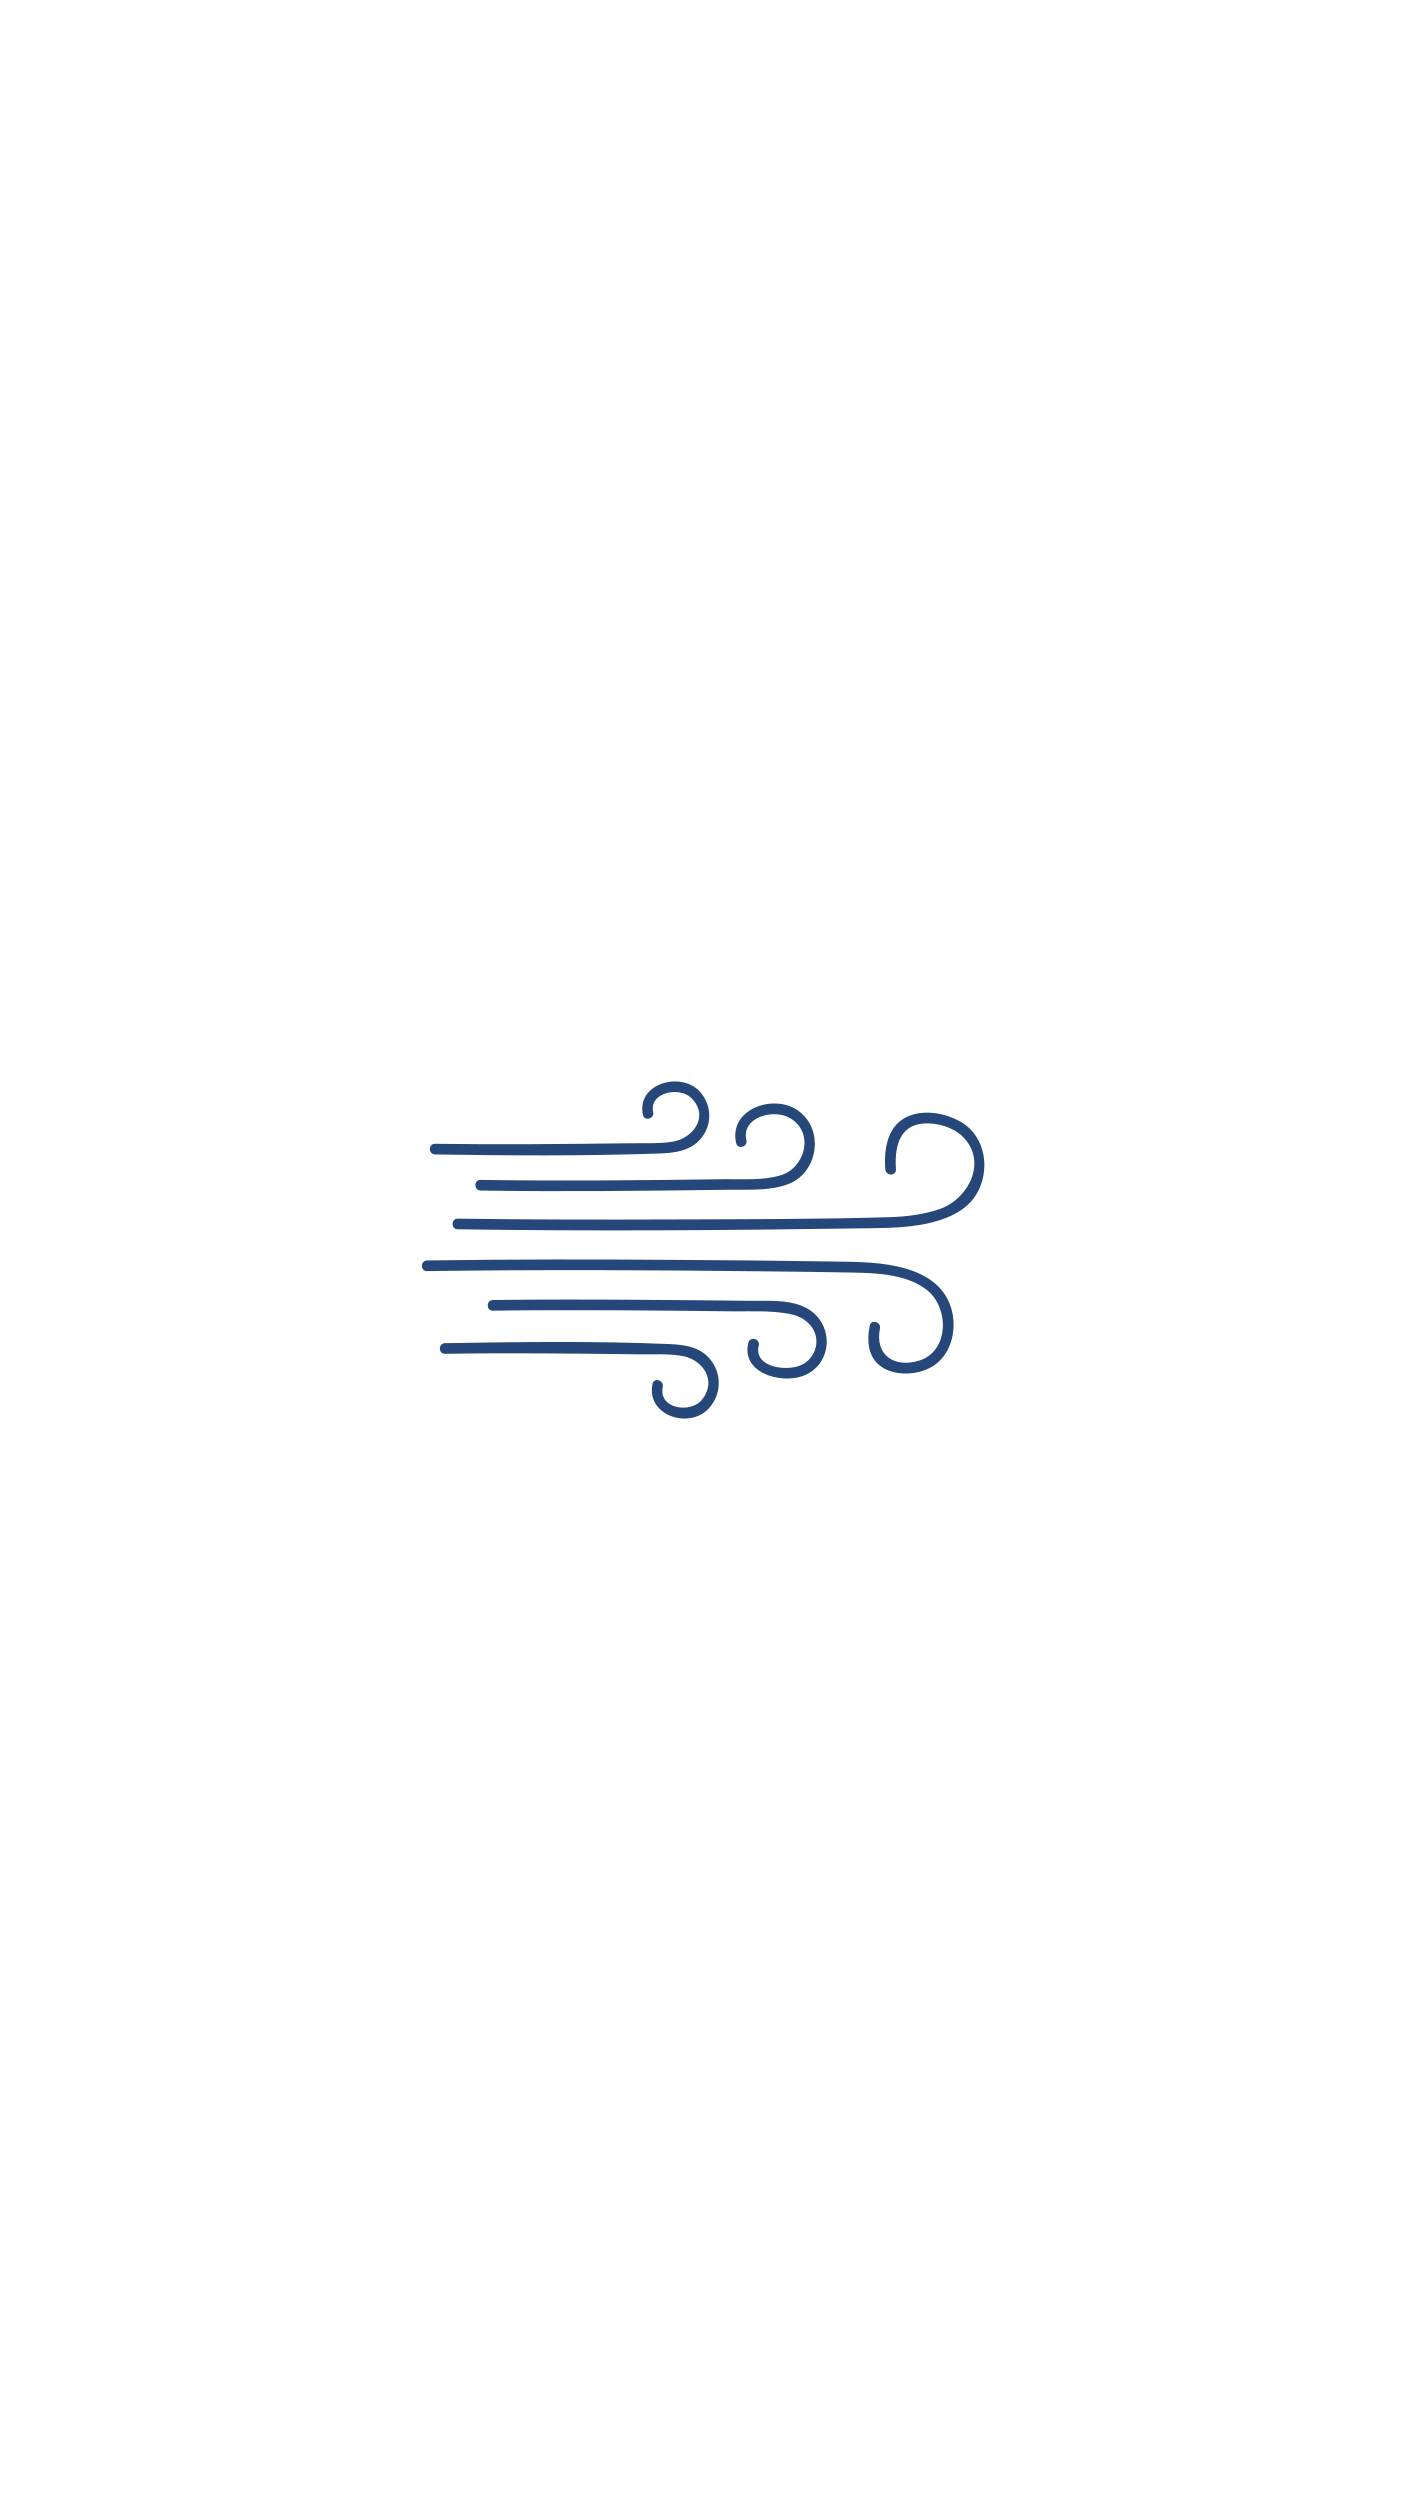
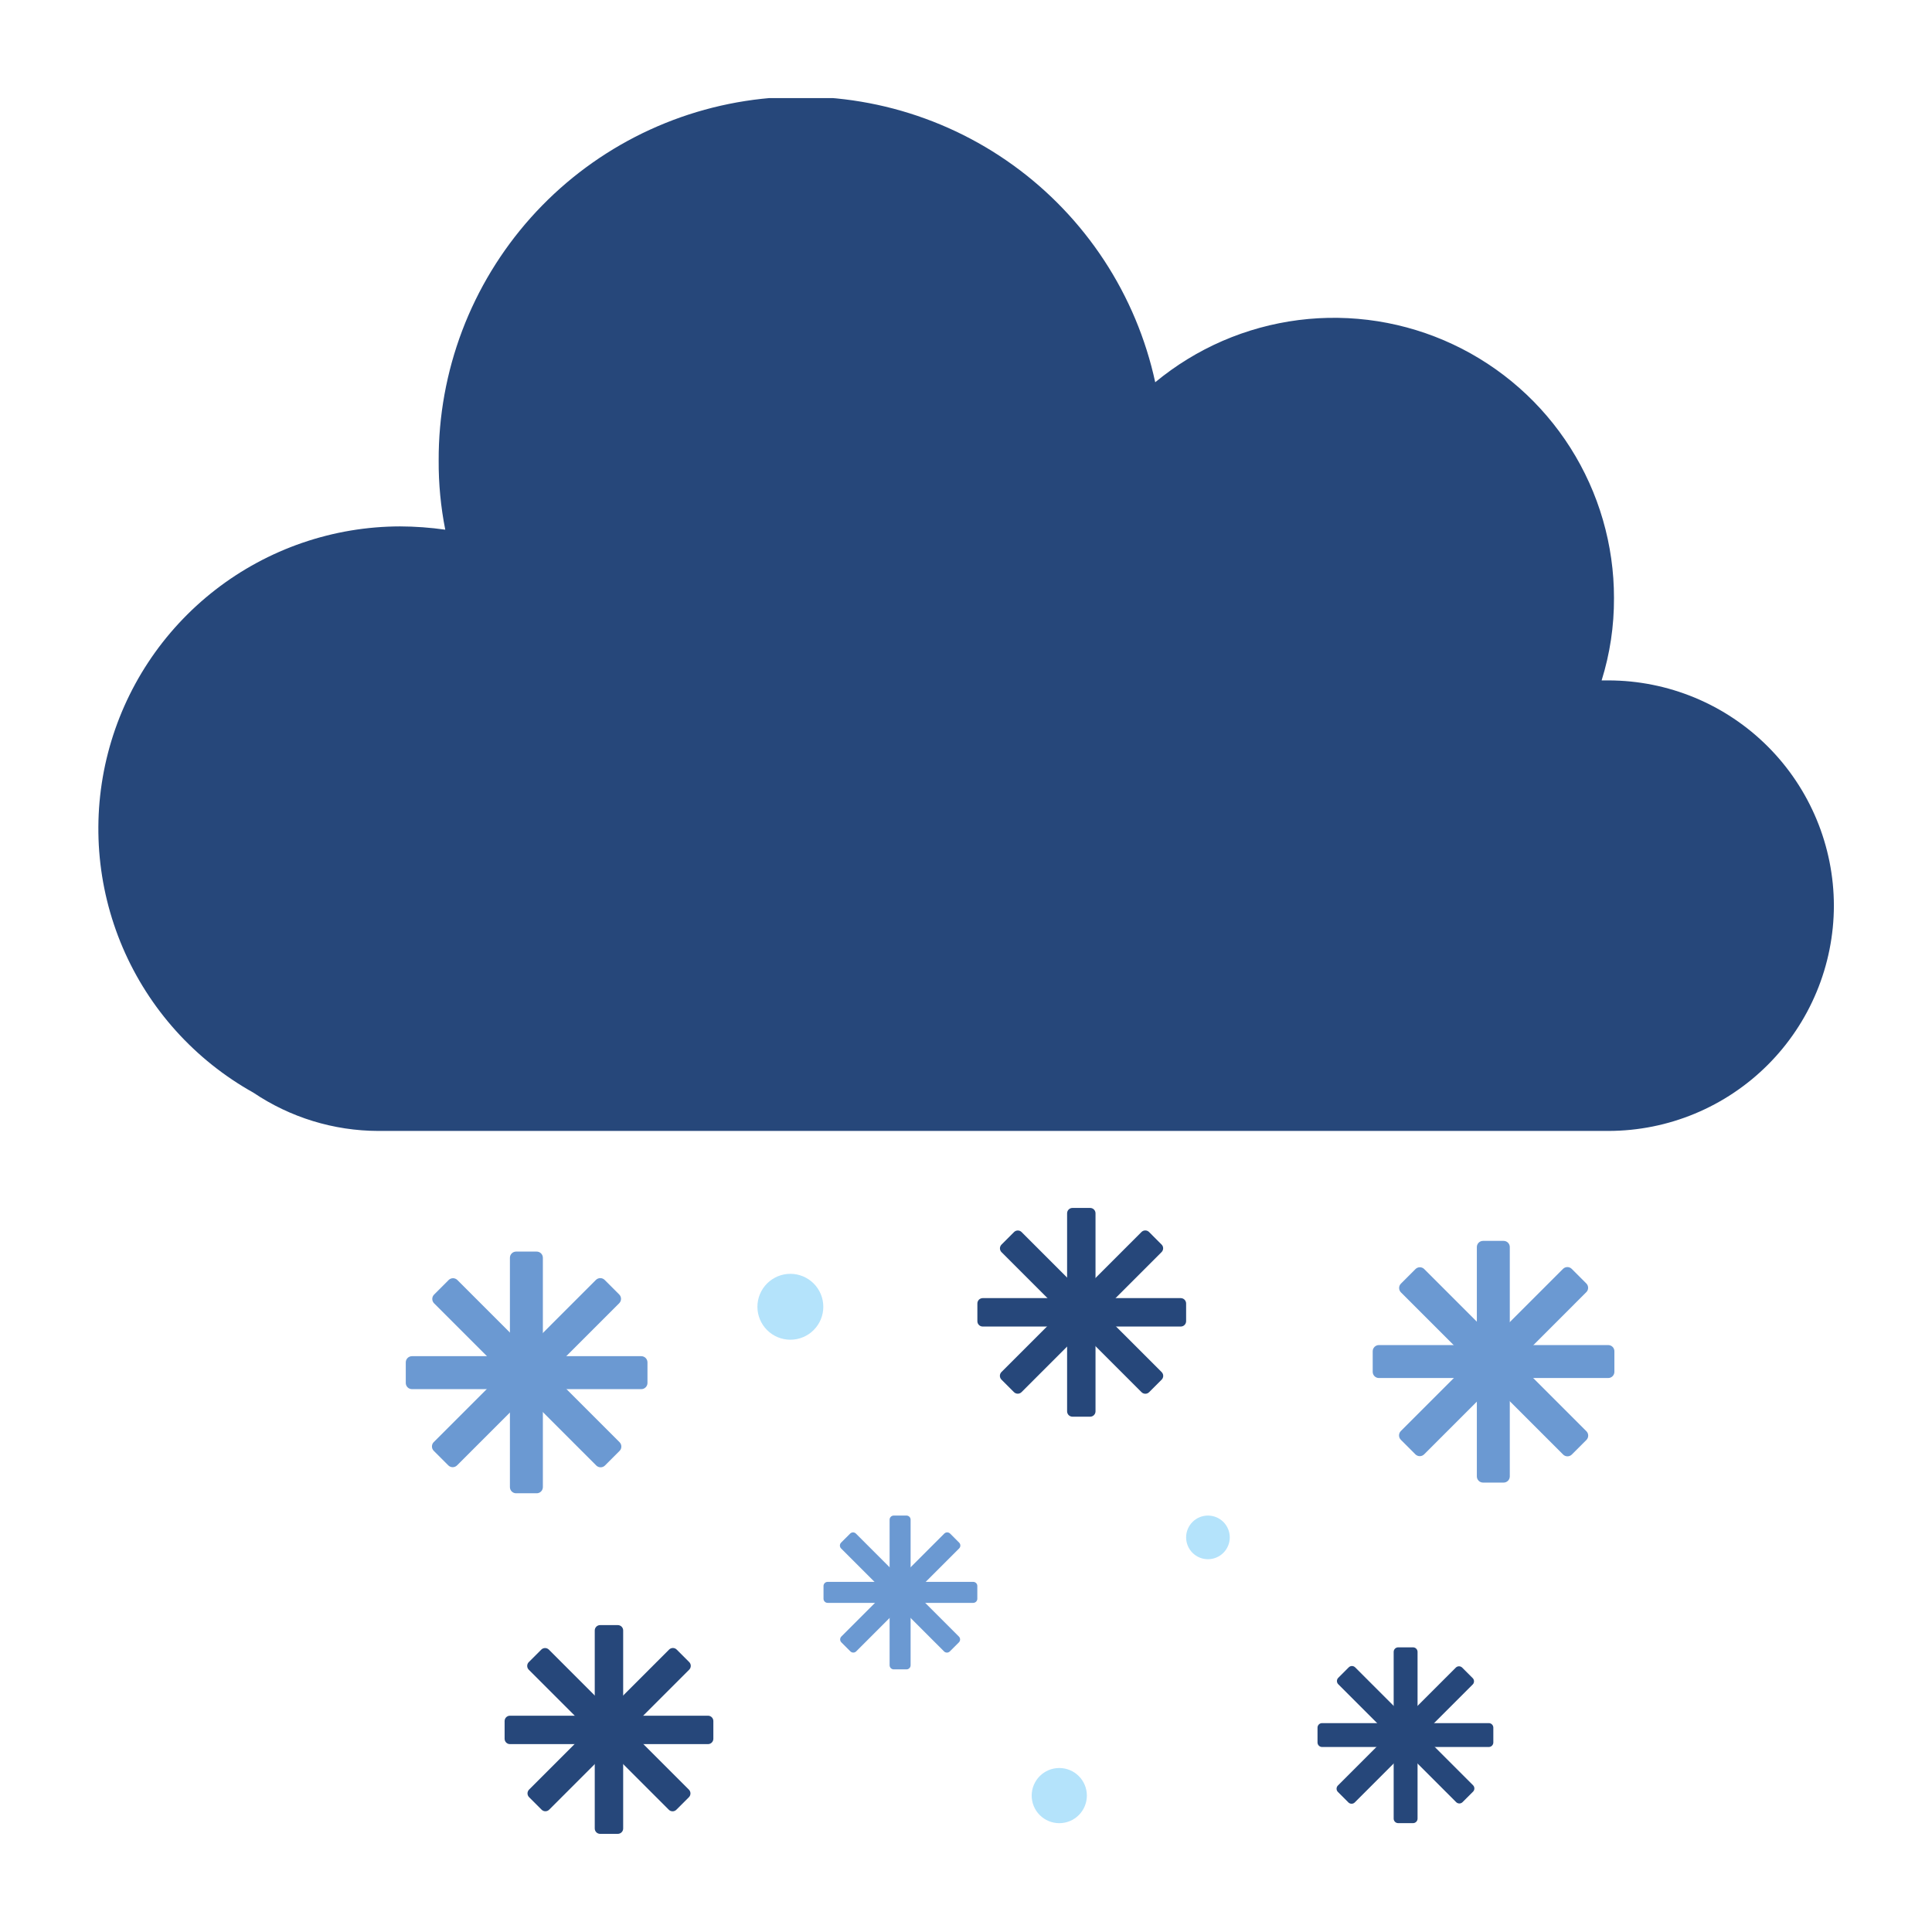
- <svg xmlns="http://www.w3.org/2000/svg" width="1080" zoomAndPan="magnify" viewBox="0 0 810 1440" height="1920" preserveAspectRatio="xMidYMid meet" version="1.0">
+ <svg xmlns="http://www.w3.org/2000/svg" width="1024" zoomAndPan="magnify" viewBox="0 0 768 768" height="1024" preserveAspectRatio="xMidYMid meet" version="1.0">
  <defs>
-     <clipPath id="0181de8028">
-       <path d="M 253 772 L 414 772 L 414 817.125 L 253 817.125 Z M 253 772 " clip-rule="nonzero" />
-     </clipPath>
-     <clipPath id="d622dd89c8">
-       <path d="M 247 622.875 L 409 622.875 L 409 666 L 247 666 Z M 247 622.875 " clip-rule="nonzero" />
+     <clipPath id="1ce2f25ccf">
+       <path d="M 39 39 L 729 39 L 729 450 L 39 450 Z M 39 39 " clip-rule="nonzero" />
    </clipPath>
  </defs>
-   <path fill="#26477a" d="M 263.633 708.074 C 341.027 709.223 418.422 708.688 495.742 707.535 C 510.547 707.305 525.504 707.535 539.922 703.242 C 554.344 698.945 564.086 691.043 566.539 676.469 C 568.535 664.578 563.855 652 553.117 646.016 C 544.832 641.336 533.48 639.188 524.352 642.488 C 511.312 647.168 509.012 661.281 509.934 673.555 C 510.16 677.465 516.297 677.543 516.066 673.555 C 515.223 661.664 517.527 648.395 531.641 647.168 C 539.309 646.477 548.668 649.086 554.344 654.531 C 568.996 668.723 558.102 690.277 541.688 696.262 C 532.328 699.559 522.281 700.785 512.387 701.094 C 471.195 702.32 429.852 702.242 388.508 702.398 C 347.164 702.551 305.285 702.551 263.633 701.938 C 259.723 701.938 259.723 708.074 263.633 708.074 Z M 263.633 708.074 " fill-opacity="1" fill-rule="nonzero" />
-   <path fill="#26477a" d="M 245.992 732.16 C 311.266 731.238 376.621 731.547 441.973 732.312 C 458.488 732.469 474.953 732.695 491.371 733.004 C 505.484 733.234 522.664 734.078 534.016 743.129 C 546.902 753.484 546.75 778.57 529.184 783.785 C 515.07 788.004 503.797 780.562 506.863 765.223 C 507.629 761.387 501.723 759.699 500.957 763.609 C 498.965 773.66 500.266 784.094 510.469 788.848 C 518.215 792.453 528.879 791.688 536.242 787.543 C 547.441 781.406 551.199 767.062 548.359 755.25 C 545.141 741.902 534.785 734.613 522.203 730.855 C 508.473 726.789 494.359 726.867 480.246 726.637 C 450.641 726.176 421.109 725.871 391.5 725.715 C 343.023 725.332 294.469 725.332 245.992 726.023 C 242.004 726.102 242.004 732.238 245.992 732.16 Z M 245.992 732.16 " fill-opacity="1" fill-rule="nonzero" />
-   <path fill="#26477a" d="M 283.883 754.941 C 329.984 754.328 376.16 754.789 422.258 755.328 C 432.152 755.402 442.508 754.867 452.25 756.398 C 458.004 757.242 462.684 758.703 466.594 763.152 C 472.652 769.977 471.043 780.562 462.91 785.551 C 454.781 790.535 433.688 788.082 437.062 774.965 C 437.984 771.129 432.078 769.516 431.078 773.352 C 426.707 790.461 448.953 797.055 461.84 792.762 C 479.402 786.855 481.016 763.535 465.672 754.098 C 455.855 748.117 442.434 749.418 431.309 749.266 C 411.75 749.035 392.191 748.805 372.629 748.73 C 343.023 748.5 313.492 748.422 283.883 748.805 C 279.973 748.883 279.973 755.02 283.883 754.941 Z M 283.883 754.941 " fill-opacity="1" fill-rule="nonzero" />
-   <g clip-path="url(#0181de8028)">
-     <path fill="#26477a" d="M 256.348 779.797 C 293.703 779.184 331.059 779.645 368.41 780.102 C 376.391 780.18 385.059 779.645 392.957 781.023 C 404.691 783.094 413.207 795.062 404.387 806.184 C 397.941 814.316 379.074 811.633 381.758 798.82 C 382.527 794.91 376.621 793.297 375.852 797.133 C 371.941 815.773 398.25 823.906 409.066 810.328 C 409.82 809.418 410.492 808.453 411.086 807.434 C 411.68 806.414 412.184 805.352 412.602 804.25 C 413.02 803.145 413.348 802.016 413.578 800.859 C 413.809 799.703 413.941 798.535 413.98 797.355 C 414.02 796.176 413.961 795 413.805 793.832 C 413.648 792.66 413.395 791.512 413.051 790.383 C 412.703 789.258 412.266 788.164 411.738 787.109 C 411.211 786.051 410.602 785.047 409.91 784.094 C 404.234 776.039 395.027 774.582 385.746 774.195 C 342.715 772.355 299.301 772.969 256.348 773.66 C 252.359 773.738 252.359 779.875 256.348 779.797 Z M 256.348 779.797 " fill-opacity="1" fill-rule="nonzero" />
+   <path fill="#6b99d2" d="M 205.156 497.527 L 213.34 497.527 C 213.668 497.527 213.98 497.59 214.281 497.715 C 214.582 497.84 214.848 498.016 215.078 498.246 C 215.309 498.477 215.484 498.742 215.609 499.043 C 215.734 499.344 215.797 499.656 215.797 499.98 L 215.797 591.148 C 215.797 591.473 215.734 591.785 215.609 592.086 C 215.484 592.387 215.309 592.652 215.078 592.883 C 214.848 593.113 214.582 593.293 214.281 593.414 C 213.98 593.539 213.668 593.602 213.34 593.602 L 205.156 593.602 C 204.832 593.602 204.52 593.539 204.219 593.414 C 203.918 593.293 203.652 593.113 203.422 592.883 C 203.191 592.652 203.012 592.387 202.887 592.086 C 202.762 591.785 202.699 591.473 202.699 591.148 L 202.699 499.98 C 202.699 499.656 202.762 499.344 202.887 499.043 C 203.012 498.742 203.191 498.477 203.422 498.246 C 203.652 498.016 203.918 497.84 204.219 497.715 C 204.52 497.59 204.832 497.527 205.156 497.527 Z M 205.156 497.527 " fill-opacity="1" fill-rule="nonzero" />
+   <path fill="#6b99d2" d="M 257.379 541.562 L 257.379 549.746 C 257.379 550.074 257.316 550.387 257.191 550.688 C 257.066 550.988 256.887 551.254 256.656 551.484 C 256.43 551.715 256.164 551.891 255.863 552.016 C 255.562 552.141 255.246 552.203 254.922 552.203 L 163.758 552.203 C 163.43 552.203 163.117 552.141 162.816 552.016 C 162.516 551.891 162.25 551.715 162.02 551.484 C 161.789 551.254 161.613 550.988 161.488 550.688 C 161.363 550.387 161.301 550.074 161.301 549.746 L 161.301 541.562 C 161.301 541.238 161.363 540.922 161.488 540.621 C 161.613 540.32 161.789 540.055 162.02 539.824 C 162.25 539.594 162.516 539.418 162.816 539.293 C 163.117 539.168 163.43 539.105 163.758 539.105 L 254.922 539.105 C 255.246 539.105 255.562 539.168 255.863 539.293 C 256.164 539.418 256.43 539.594 256.656 539.824 C 256.887 540.055 257.066 540.32 257.191 540.621 C 257.316 540.922 257.379 541.238 257.379 541.562 Z M 257.379 541.562 " fill-opacity="1" fill-rule="nonzero" />
+   <path fill="#6b99d2" d="M 240.359 508.789 L 246.148 514.578 C 246.379 514.809 246.555 515.07 246.68 515.371 C 246.805 515.672 246.867 515.988 246.867 516.312 C 246.867 516.637 246.805 516.953 246.68 517.254 C 246.555 517.555 246.379 517.82 246.148 518.051 L 181.684 582.512 C 181.453 582.742 181.188 582.922 180.887 583.043 C 180.586 583.168 180.273 583.23 179.949 583.23 C 179.625 583.23 179.309 583.168 179.008 583.043 C 178.707 582.922 178.441 582.742 178.211 582.512 L 172.426 576.727 C 172.195 576.496 172.016 576.23 171.891 575.93 C 171.77 575.629 171.707 575.312 171.707 574.988 C 171.707 574.664 171.77 574.348 171.891 574.047 C 172.016 573.746 172.195 573.48 172.426 573.254 L 236.887 508.789 C 237.117 508.559 237.383 508.383 237.684 508.258 C 237.984 508.133 238.301 508.07 238.625 508.07 C 238.949 508.07 239.262 508.133 239.562 508.258 C 239.863 508.383 240.129 508.559 240.359 508.789 Z M 240.359 508.789 " fill-opacity="1" fill-rule="nonzero" />
+   <path fill="#6b99d2" d="M 246.277 576.766 L 240.492 582.555 C 240.262 582.785 239.996 582.961 239.695 583.086 C 239.395 583.211 239.082 583.273 238.754 583.273 C 238.43 583.273 238.117 583.211 237.816 583.086 C 237.516 582.961 237.25 582.785 237.02 582.555 L 172.555 518.09 C 172.324 517.859 172.148 517.594 172.023 517.293 C 171.898 516.992 171.836 516.68 171.836 516.355 C 171.836 516.027 171.898 515.715 172.023 515.414 C 172.148 515.113 172.324 514.848 172.555 514.617 L 178.344 508.828 C 178.574 508.598 178.84 508.422 179.141 508.297 C 179.441 508.172 179.754 508.109 180.078 508.109 C 180.406 508.109 180.719 508.172 181.02 508.297 C 181.32 508.422 181.586 508.598 181.816 508.828 L 246.277 573.293 C 246.508 573.523 246.688 573.789 246.812 574.09 C 246.938 574.391 246.996 574.703 246.996 575.031 C 246.996 575.355 246.938 575.668 246.812 575.969 C 246.688 576.27 246.508 576.535 246.277 576.766 Z M 246.277 576.766 " fill-opacity="1" fill-rule="nonzero" />
+   <path fill="#6b99d2" d="M 589.527 493.27 L 597.711 493.27 C 598.039 493.27 598.352 493.332 598.652 493.457 C 598.953 493.582 599.219 493.758 599.449 493.988 C 599.68 494.219 599.855 494.484 599.98 494.785 C 600.105 495.086 600.168 495.398 600.168 495.727 L 600.168 586.891 C 600.168 587.215 600.105 587.531 599.98 587.832 C 599.855 588.133 599.68 588.398 599.449 588.629 C 599.219 588.859 598.953 589.035 598.652 589.16 C 598.352 589.285 598.039 589.348 597.711 589.348 L 589.527 589.348 C 589.199 589.348 588.887 589.285 588.586 589.16 C 588.285 589.035 588.02 588.859 587.789 588.629 C 587.559 588.398 587.383 588.133 587.258 587.832 C 587.133 587.531 587.07 587.215 587.07 586.891 L 587.07 495.727 C 587.07 495.398 587.133 495.086 587.258 494.785 C 587.383 494.484 587.559 494.219 587.789 493.988 C 588.02 493.758 588.285 493.582 588.586 493.457 C 588.887 493.332 589.199 493.27 589.527 493.27 Z M 589.527 493.27 " fill-opacity="1" fill-rule="nonzero" />
+   <path fill="#6b99d2" d="M 641.746 537.141 L 641.746 545.328 C 641.746 545.652 641.684 545.965 641.559 546.266 C 641.438 546.566 641.258 546.832 641.027 547.062 C 640.797 547.293 640.531 547.473 640.23 547.598 C 639.93 547.719 639.617 547.781 639.293 547.781 L 548.125 547.781 C 547.801 547.781 547.488 547.719 547.188 547.598 C 546.887 547.473 546.621 547.293 546.391 547.062 C 546.16 546.832 545.984 546.566 545.859 546.266 C 545.734 545.965 545.672 545.652 545.672 545.328 L 545.672 537.141 C 545.672 536.816 545.734 536.504 545.859 536.203 C 545.984 535.902 546.16 535.637 546.391 535.406 C 546.621 535.176 546.887 535 547.188 534.875 C 547.488 534.75 547.801 534.688 548.125 534.688 L 639.293 534.688 C 639.617 534.688 639.93 534.75 640.23 534.875 C 640.531 535 640.797 535.176 641.027 535.406 C 641.258 535.637 641.438 535.902 641.559 536.203 C 641.684 536.504 641.746 536.816 641.746 537.141 Z M 641.746 537.141 " fill-opacity="1" fill-rule="nonzero" />
+   <path fill="#6b99d2" d="M 624.793 504.402 L 630.578 510.188 C 630.809 510.418 630.988 510.684 631.113 510.984 C 631.238 511.285 631.301 511.598 631.301 511.926 C 631.301 512.25 631.238 512.562 631.113 512.863 C 630.988 513.164 630.809 513.43 630.578 513.66 L 566.117 578.125 C 565.887 578.355 565.621 578.531 565.32 578.656 C 565.02 578.781 564.707 578.844 564.379 578.844 C 564.055 578.844 563.742 578.781 563.441 578.656 C 563.141 578.531 562.875 578.355 562.645 578.125 L 556.855 572.336 C 556.625 572.105 556.449 571.84 556.324 571.539 C 556.199 571.238 556.137 570.926 556.137 570.602 C 556.137 570.273 556.199 569.961 556.324 569.66 C 556.449 569.359 556.625 569.094 556.855 568.863 L 621.32 504.402 C 621.551 504.172 621.816 503.992 622.117 503.867 C 622.418 503.742 622.73 503.684 623.055 503.68 C 623.383 503.684 623.695 503.742 623.996 503.867 C 624.297 503.992 624.562 504.172 624.793 504.402 Z M 624.793 504.402 " fill-opacity="1" fill-rule="nonzero" />
+   <path fill="#6b99d2" d="M 630.617 572.41 L 624.828 578.195 C 624.598 578.426 624.332 578.605 624.031 578.727 C 623.73 578.852 623.418 578.914 623.094 578.914 C 622.766 578.914 622.453 578.852 622.152 578.727 C 621.852 578.605 621.586 578.426 621.355 578.195 L 556.891 513.734 C 556.66 513.504 556.484 513.238 556.359 512.938 C 556.234 512.637 556.172 512.32 556.172 511.996 C 556.172 511.672 556.234 511.359 556.359 511.059 C 556.484 510.758 556.66 510.492 556.891 510.262 L 562.68 504.473 C 562.91 504.242 563.176 504.066 563.477 503.941 C 563.777 503.816 564.09 503.754 564.418 503.754 C 564.742 503.754 565.055 503.816 565.355 503.941 C 565.656 504.066 565.922 504.242 566.152 504.473 L 630.617 568.938 C 630.848 569.168 631.023 569.434 631.148 569.734 C 631.273 570.035 631.336 570.348 631.336 570.672 C 631.336 570.996 631.273 571.312 631.148 571.613 C 631.023 571.914 630.848 572.18 630.617 572.41 Z M 630.617 572.41 " fill-opacity="1" fill-rule="nonzero" />
+   <path fill="#26477a" d="M 426.316 480.176 L 433.355 480.176 C 433.637 480.176 433.91 480.227 434.172 480.336 C 434.43 480.445 434.66 480.598 434.859 480.797 C 435.059 480.996 435.215 481.227 435.32 481.488 C 435.43 481.75 435.484 482.02 435.484 482.301 L 435.484 561.027 C 435.484 561.309 435.43 561.578 435.32 561.84 C 435.215 562.102 435.059 562.332 434.859 562.531 C 434.66 562.73 434.43 562.883 434.172 562.992 C 433.91 563.102 433.637 563.156 433.355 563.156 L 426.316 563.156 C 426.035 563.156 425.762 563.102 425.504 562.992 C 425.242 562.883 425.012 562.73 424.812 562.531 C 424.613 562.332 424.457 562.102 424.352 561.84 C 424.242 561.578 424.188 561.309 424.188 561.027 L 424.188 482.301 C 424.188 482.02 424.242 481.75 424.352 481.488 C 424.457 481.227 424.613 480.996 424.812 480.797 C 425.012 480.598 425.242 480.445 425.504 480.336 C 425.762 480.227 426.035 480.176 426.316 480.176 Z M 426.316 480.176 " fill-opacity="1" fill-rule="nonzero" />
+   <path fill="#26477a" d="M 471.5 518.152 L 471.5 525.191 C 471.5 525.473 471.445 525.746 471.336 526.008 C 471.227 526.266 471.074 526.496 470.875 526.695 C 470.676 526.898 470.445 527.051 470.184 527.16 C 469.926 527.266 469.652 527.32 469.371 527.32 L 390.645 527.32 C 390.363 527.32 390.094 527.266 389.832 527.16 C 389.57 527.051 389.34 526.898 389.141 526.695 C 388.941 526.496 388.789 526.266 388.68 526.008 C 388.574 525.746 388.52 525.473 388.52 525.191 L 388.52 518.152 C 388.52 517.871 388.574 517.598 388.68 517.34 C 388.789 517.078 388.941 516.848 389.141 516.648 C 389.34 516.449 389.57 516.293 389.832 516.188 C 390.094 516.078 390.363 516.023 390.645 516.023 L 469.371 516.023 C 469.652 516.023 469.926 516.078 470.184 516.188 C 470.445 516.293 470.676 516.449 470.875 516.648 C 471.074 516.848 471.227 517.078 471.336 517.34 C 471.445 517.598 471.5 517.871 471.5 518.152 Z M 471.5 518.152 " fill-opacity="1" fill-rule="nonzero" />
+   <path fill="#26477a" d="M 456.766 489.738 L 461.742 494.719 C 461.945 494.918 462.098 495.148 462.207 495.406 C 462.312 495.668 462.367 495.941 462.367 496.223 C 462.367 496.504 462.312 496.777 462.207 497.035 C 462.098 497.297 461.945 497.527 461.742 497.727 L 406.078 553.395 C 405.879 553.594 405.648 553.746 405.387 553.855 C 405.125 553.961 404.855 554.016 404.574 554.016 C 404.289 554.016 404.02 553.961 403.758 553.855 C 403.496 553.746 403.27 553.594 403.066 553.395 L 398.09 548.414 C 397.891 548.215 397.738 547.984 397.629 547.727 C 397.523 547.465 397.469 547.191 397.469 546.91 C 397.469 546.629 397.523 546.355 397.629 546.098 C 397.738 545.836 397.891 545.605 398.09 545.406 L 453.758 489.738 C 453.957 489.539 454.188 489.387 454.449 489.277 C 454.707 489.172 454.98 489.117 455.262 489.117 C 455.543 489.117 455.816 489.172 456.074 489.277 C 456.336 489.387 456.566 489.539 456.766 489.738 Z M 456.766 489.738 " fill-opacity="1" fill-rule="nonzero" />
+   <path fill="#26477a" d="M 461.77 548.441 L 456.793 553.418 C 456.594 553.617 456.363 553.77 456.102 553.879 C 455.84 553.988 455.57 554.039 455.289 554.039 C 455.004 554.039 454.734 553.988 454.473 553.879 C 454.211 553.77 453.98 553.617 453.781 553.418 L 398.117 497.75 C 397.918 497.551 397.762 497.32 397.656 497.062 C 397.547 496.801 397.492 496.527 397.492 496.246 C 397.492 495.965 397.547 495.691 397.656 495.434 C 397.762 495.172 397.918 494.941 398.117 494.742 L 403.094 489.766 C 403.293 489.562 403.523 489.41 403.785 489.301 C 404.043 489.195 404.316 489.141 404.598 489.141 C 404.879 489.141 405.152 489.195 405.414 489.301 C 405.672 489.41 405.902 489.562 406.102 489.766 L 461.77 545.43 C 461.969 545.629 462.121 545.859 462.23 546.121 C 462.34 546.383 462.395 546.652 462.395 546.934 C 462.395 547.219 462.34 547.488 462.23 547.75 C 462.121 548.012 461.969 548.238 461.77 548.441 Z M 461.77 548.441 " fill-opacity="1" fill-rule="nonzero" />
+   <path fill="#26477a" d="M 238.551 646.004 L 245.59 646.004 C 245.871 646.004 246.145 646.059 246.406 646.164 C 246.664 646.273 246.895 646.426 247.094 646.625 C 247.297 646.828 247.449 647.055 247.559 647.316 C 247.664 647.578 247.719 647.848 247.719 648.133 L 247.719 726.855 C 247.719 727.137 247.664 727.41 247.559 727.668 C 247.449 727.93 247.297 728.16 247.094 728.359 C 246.895 728.559 246.664 728.715 246.406 728.82 C 246.145 728.93 245.871 728.984 245.59 728.984 L 238.551 728.984 C 238.27 728.984 237.996 728.93 237.738 728.82 C 237.477 728.715 237.246 728.559 237.047 728.359 C 236.848 728.16 236.695 727.93 236.586 727.668 C 236.477 727.41 236.422 727.137 236.422 726.855 L 236.422 648.133 C 236.422 647.848 236.477 647.578 236.586 647.316 C 236.695 647.055 236.848 646.828 237.047 646.625 C 237.246 646.426 237.477 646.273 237.738 646.164 C 237.996 646.059 238.27 646.004 238.551 646.004 Z M 238.551 646.004 " fill-opacity="1" fill-rule="nonzero" />
+   <path fill="#26477a" d="M 283.57 684.145 L 283.57 691.184 C 283.57 691.469 283.516 691.738 283.406 692 C 283.301 692.262 283.145 692.488 282.945 692.691 C 282.746 692.891 282.516 693.043 282.254 693.152 C 281.996 693.258 281.723 693.312 281.441 693.312 L 202.719 693.312 C 202.434 693.312 202.164 693.258 201.902 693.152 C 201.641 693.043 201.414 692.891 201.211 692.691 C 201.012 692.488 200.859 692.262 200.75 692 C 200.645 691.738 200.59 691.469 200.59 691.184 L 200.59 684.145 C 200.59 683.863 200.645 683.594 200.75 683.332 C 200.859 683.07 201.012 682.84 201.211 682.641 C 201.414 682.441 201.641 682.289 201.902 682.18 C 202.164 682.07 202.434 682.02 202.719 682.02 L 281.441 682.02 C 281.723 682.02 281.996 682.07 282.254 682.18 C 282.516 682.289 282.746 682.441 282.945 682.641 C 283.145 682.84 283.301 683.07 283.406 683.332 C 283.516 683.594 283.57 683.863 283.57 684.145 Z M 283.57 684.145 " fill-opacity="1" fill-rule="nonzero" />
+   <path fill="#26477a" d="M 268.992 655.727 L 273.969 660.703 C 274.168 660.902 274.324 661.133 274.43 661.395 C 274.539 661.656 274.594 661.926 274.594 662.207 C 274.594 662.492 274.539 662.762 274.43 663.023 C 274.324 663.285 274.168 663.516 273.969 663.715 L 218.305 719.379 C 218.105 719.578 217.875 719.734 217.613 719.84 C 217.352 719.949 217.082 720.004 216.797 720.004 C 216.516 720.004 216.246 719.949 215.984 719.84 C 215.723 719.734 215.492 719.578 215.293 719.379 L 210.316 714.402 C 210.117 714.203 209.965 713.973 209.855 713.711 C 209.746 713.449 209.691 713.18 209.691 712.898 C 209.691 712.613 209.746 712.344 209.855 712.082 C 209.965 711.82 210.117 711.594 210.316 711.391 L 265.98 655.727 C 266.184 655.527 266.414 655.371 266.672 655.266 C 266.934 655.156 267.203 655.102 267.488 655.102 C 267.77 655.102 268.039 655.156 268.301 655.266 C 268.562 655.371 268.793 655.527 268.992 655.727 Z M 268.992 655.727 " fill-opacity="1" fill-rule="nonzero" />
+   <path fill="#26477a" d="M 273.848 714.422 L 268.867 719.398 C 268.668 719.598 268.438 719.754 268.18 719.863 C 267.918 719.969 267.648 720.023 267.363 720.023 C 267.082 720.023 266.812 719.969 266.551 719.863 C 266.289 719.754 266.059 719.602 265.859 719.398 L 210.191 663.734 C 209.992 663.535 209.84 663.305 209.73 663.043 C 209.625 662.781 209.57 662.512 209.57 662.23 C 209.57 661.945 209.625 661.676 209.73 661.414 C 209.84 661.152 209.992 660.926 210.191 660.723 L 215.172 655.746 C 215.371 655.547 215.602 655.395 215.859 655.285 C 216.121 655.176 216.395 655.125 216.676 655.125 C 216.957 655.125 217.23 655.176 217.488 655.285 C 217.75 655.395 217.98 655.547 218.18 655.746 L 273.848 711.414 C 274.047 711.613 274.199 711.844 274.309 712.102 C 274.414 712.363 274.469 712.637 274.469 712.918 C 274.469 713.199 274.414 713.473 274.309 713.73 C 274.199 713.992 274.047 714.223 273.848 714.422 Z M 273.848 714.422 " fill-opacity="1" fill-rule="nonzero" />
+   <path fill="#26477a" d="M 555.805 654.844 L 561.699 654.844 C 561.938 654.844 562.164 654.891 562.387 654.98 C 562.605 655.07 562.801 655.203 562.973 655.371 C 563.141 655.539 563.27 655.734 563.359 655.953 C 563.453 656.176 563.5 656.406 563.5 656.645 L 563.5 722.926 C 563.5 723.164 563.453 723.395 563.359 723.617 C 563.27 723.836 563.141 724.031 562.973 724.199 C 562.801 724.367 562.605 724.5 562.387 724.59 C 562.164 724.68 561.938 724.727 561.699 724.727 L 555.805 724.727 C 555.566 724.727 555.336 724.68 555.113 724.59 C 554.895 724.5 554.699 724.367 554.531 724.199 C 554.363 724.031 554.23 723.836 554.141 723.617 C 554.051 723.395 554.004 723.164 554.004 722.926 L 554.004 656.645 C 554.004 656.406 554.051 656.176 554.141 655.953 C 554.23 655.734 554.363 655.539 554.531 655.371 C 554.699 655.203 554.895 655.07 555.113 654.98 C 555.336 654.891 555.566 654.844 555.805 654.844 Z M 555.805 654.844 " fill-opacity="1" fill-rule="nonzero" />
+   <path fill="#26477a" d="M 593.621 686.766 L 593.621 692.66 C 593.621 692.898 593.574 693.125 593.48 693.348 C 593.391 693.566 593.262 693.762 593.09 693.93 C 592.922 694.102 592.727 694.23 592.508 694.32 C 592.285 694.414 592.059 694.457 591.82 694.457 L 525.535 694.457 C 525.297 694.457 525.066 694.414 524.848 694.32 C 524.625 694.23 524.43 694.102 524.262 693.93 C 524.094 693.762 523.965 693.566 523.871 693.348 C 523.781 693.125 523.734 692.898 523.734 692.66 L 523.734 686.766 C 523.734 686.527 523.781 686.297 523.871 686.074 C 523.965 685.855 524.094 685.66 524.262 685.492 C 524.43 685.324 524.625 685.191 524.848 685.102 C 525.066 685.012 525.297 684.965 525.535 684.965 L 591.82 684.965 C 592.059 684.965 592.285 685.012 592.508 685.102 C 592.727 685.191 592.922 685.324 593.094 685.492 C 593.262 685.66 593.391 685.855 593.48 686.074 C 593.574 686.297 593.621 686.527 593.621 686.766 Z M 593.621 686.766 " fill-opacity="1" fill-rule="nonzero" />
+   <path fill="#26477a" d="M 581.25 662.906 L 585.414 667.07 C 585.586 667.242 585.715 667.434 585.805 667.656 C 585.898 667.875 585.941 668.105 585.941 668.344 C 585.941 668.582 585.898 668.812 585.805 669.035 C 585.715 669.254 585.586 669.449 585.414 669.617 L 538.547 716.488 C 538.379 716.656 538.184 716.785 537.961 716.879 C 537.742 716.969 537.512 717.016 537.273 717.016 C 537.035 717.016 536.805 716.969 536.586 716.879 C 536.363 716.785 536.168 716.656 536 716.488 L 531.832 712.32 C 531.664 712.152 531.535 711.957 531.441 711.734 C 531.352 711.516 531.305 711.285 531.305 711.047 C 531.305 710.809 531.352 710.578 531.441 710.359 C 531.535 710.137 531.664 709.941 531.832 709.773 L 578.703 662.906 C 578.871 662.734 579.066 662.605 579.285 662.516 C 579.508 662.422 579.734 662.379 579.977 662.379 C 580.215 662.379 580.445 662.422 580.664 662.516 C 580.883 662.605 581.078 662.734 581.25 662.906 Z M 581.25 662.906 " fill-opacity="1" fill-rule="nonzero" />
+   <path fill="#26477a" d="M 585.559 712.211 L 581.391 716.379 C 581.223 716.547 581.027 716.676 580.809 716.77 C 580.586 716.859 580.355 716.906 580.117 716.906 C 579.879 716.906 579.648 716.859 579.43 716.77 C 579.207 716.676 579.016 716.547 578.844 716.379 L 531.977 669.508 C 531.809 669.34 531.676 669.145 531.586 668.926 C 531.496 668.703 531.449 668.473 531.449 668.234 C 531.449 667.996 531.496 667.766 531.586 667.547 C 531.676 667.324 531.809 667.133 531.977 666.961 L 536.145 662.793 C 536.312 662.625 536.508 662.496 536.727 662.406 C 536.949 662.312 537.176 662.266 537.418 662.266 C 537.656 662.266 537.887 662.312 538.105 662.406 C 538.328 662.496 538.52 662.625 538.691 662.793 L 585.559 709.664 C 585.727 709.832 585.859 710.027 585.949 710.246 C 586.039 710.469 586.086 710.699 586.086 710.938 C 586.086 711.176 586.039 711.406 585.949 711.625 C 585.859 711.848 585.727 712.043 585.559 712.211 Z M 585.559 712.211 " fill-opacity="1" fill-rule="nonzero" />
+   <path fill="#6b99d2" d="M 355.27 602.461 L 360.344 602.461 C 360.562 602.461 360.77 602.5 360.973 602.582 C 361.172 602.668 361.348 602.785 361.504 602.938 C 361.656 603.094 361.773 603.27 361.859 603.469 C 361.941 603.672 361.98 603.879 361.98 604.098 L 361.98 661.965 C 361.98 662.18 361.941 662.391 361.859 662.59 C 361.773 662.793 361.656 662.969 361.504 663.121 C 361.348 663.273 361.172 663.395 360.973 663.477 C 360.77 663.559 360.562 663.602 360.344 663.602 L 355.27 663.602 C 355.055 663.602 354.844 663.559 354.645 663.477 C 354.445 663.395 354.266 663.273 354.113 663.121 C 353.961 662.969 353.84 662.793 353.758 662.59 C 353.676 662.391 353.633 662.18 353.633 661.965 L 353.633 604.098 C 353.633 603.879 353.676 603.672 353.758 603.469 C 353.84 603.27 353.961 603.094 354.113 602.938 C 354.266 602.785 354.441 602.668 354.645 602.582 C 354.844 602.5 355.055 602.461 355.27 602.461 Z M 355.27 602.461 " fill-opacity="1" fill-rule="nonzero" />
+   <path fill="#6b99d2" d="M 388.5 630.453 L 388.5 635.527 C 388.5 635.742 388.461 635.953 388.379 636.152 C 388.293 636.355 388.176 636.531 388.023 636.684 C 387.867 636.836 387.691 636.957 387.492 637.039 C 387.289 637.121 387.082 637.164 386.863 637.164 L 328.996 637.164 C 328.781 637.164 328.57 637.121 328.371 637.039 C 328.168 636.957 327.992 636.836 327.84 636.684 C 327.684 636.531 327.566 636.355 327.484 636.152 C 327.402 635.953 327.359 635.742 327.359 635.527 L 327.359 630.453 C 327.359 630.234 327.402 630.027 327.484 629.824 C 327.566 629.625 327.684 629.449 327.84 629.293 C 327.992 629.141 328.168 629.023 328.371 628.941 C 328.57 628.855 328.781 628.816 328.996 628.816 L 386.863 628.816 C 387.082 628.816 387.289 628.855 387.492 628.941 C 387.691 629.023 387.867 629.141 388.023 629.293 C 388.176 629.449 388.293 629.625 388.379 629.824 C 388.461 630.027 388.5 630.234 388.5 630.453 Z M 388.5 630.453 " fill-opacity="1" fill-rule="nonzero" />
+   <path fill="#6b99d2" d="M 377.684 609.621 L 381.273 613.211 C 381.426 613.363 381.543 613.543 381.629 613.742 C 381.711 613.941 381.754 614.152 381.754 614.367 C 381.754 614.586 381.711 614.793 381.629 614.996 C 381.543 615.195 381.426 615.371 381.273 615.527 L 340.355 656.445 C 340.199 656.598 340.023 656.715 339.824 656.801 C 339.621 656.883 339.414 656.926 339.195 656.926 C 338.98 656.926 338.77 656.883 338.57 656.801 C 338.371 656.715 338.191 656.598 338.039 656.445 L 334.449 652.855 C 334.297 652.703 334.18 652.527 334.098 652.324 C 334.012 652.125 333.973 651.918 333.973 651.699 C 333.973 651.48 334.012 651.273 334.094 651.074 C 334.18 650.871 334.297 650.695 334.449 650.543 L 375.371 609.621 C 375.523 609.469 375.699 609.352 375.902 609.27 C 376.102 609.184 376.309 609.145 376.527 609.145 C 376.746 609.145 376.953 609.184 377.152 609.27 C 377.355 609.352 377.531 609.469 377.684 609.621 Z M 377.684 609.621 " fill-opacity="1" fill-rule="nonzero" />
+   <path fill="#6b99d2" d="M 381.172 652.867 L 377.582 656.453 C 377.43 656.609 377.254 656.727 377.051 656.809 C 376.852 656.891 376.645 656.934 376.426 656.934 C 376.207 656.934 376 656.891 375.801 656.809 C 375.598 656.727 375.422 656.609 375.27 656.453 L 334.348 615.535 C 334.195 615.383 334.078 615.203 333.996 615.004 C 333.91 614.805 333.871 614.594 333.871 614.379 C 333.871 614.16 333.91 613.953 333.996 613.75 C 334.078 613.551 334.195 613.375 334.348 613.219 L 337.938 609.633 C 338.09 609.477 338.27 609.359 338.469 609.277 C 338.668 609.195 338.879 609.152 339.094 609.152 C 339.312 609.152 339.52 609.195 339.723 609.277 C 339.922 609.359 340.098 609.477 340.254 609.633 L 381.172 650.551 C 381.324 650.703 381.445 650.883 381.527 651.082 C 381.609 651.281 381.652 651.492 381.652 651.707 C 381.652 651.926 381.609 652.133 381.527 652.336 C 381.445 652.535 381.324 652.711 381.172 652.867 Z M 381.172 652.867 " fill-opacity="1" fill-rule="nonzero" />
+   <g clip-path="url(#1ce2f25ccf)">
+     <path fill="#26477a" d="M 639.457 270.473 L 636.672 270.473 C 639.992 259.812 641.629 248.898 641.582 237.734 C 641.586 235.105 641.496 232.484 641.312 229.863 C 641.129 227.246 640.852 224.637 640.484 222.035 C 640.113 219.434 639.656 216.852 639.105 214.285 C 638.551 211.715 637.91 209.172 637.18 206.648 C 636.449 204.129 635.629 201.633 634.723 199.172 C 633.812 196.707 632.82 194.277 631.738 191.883 C 630.66 189.488 629.496 187.137 628.25 184.824 C 627.004 182.512 625.68 180.25 624.273 178.031 C 622.867 175.812 621.383 173.648 619.824 171.535 C 618.266 169.422 616.633 167.367 614.926 165.371 C 613.223 163.375 611.449 161.441 609.605 159.566 C 607.762 157.695 605.859 155.891 603.887 154.156 C 601.918 152.418 599.891 150.754 597.801 149.16 C 595.715 147.566 593.574 146.051 591.379 144.609 C 589.184 143.168 586.941 141.805 584.648 140.52 C 582.359 139.238 580.023 138.039 577.648 136.922 C 575.273 135.801 572.859 134.77 570.41 133.824 C 567.961 132.875 565.48 132.016 562.969 131.246 C 560.461 130.473 557.926 129.793 555.367 129.199 C 552.809 128.609 550.234 128.105 547.641 127.695 C 545.047 127.289 542.441 126.969 539.824 126.746 C 537.207 126.52 534.586 126.387 531.961 126.348 C 529.336 126.305 526.711 126.359 524.09 126.504 C 521.469 126.652 518.855 126.891 516.25 127.219 C 513.645 127.551 511.055 127.973 508.477 128.488 C 505.902 129 503.348 129.605 500.816 130.301 C 498.285 130.996 495.781 131.777 493.301 132.648 C 490.824 133.523 488.383 134.48 485.973 135.523 C 483.562 136.57 481.195 137.699 478.867 138.91 C 476.535 140.125 474.254 141.418 472.016 142.793 C 469.777 144.164 467.59 145.617 465.457 147.145 C 463.32 148.676 461.242 150.277 459.219 151.953 C 458.754 149.805 458.238 147.664 457.676 145.539 C 457.109 143.41 456.496 141.301 455.836 139.199 C 455.176 137.102 454.465 135.02 453.711 132.953 C 452.953 130.887 452.148 128.84 451.301 126.812 C 450.449 124.781 449.555 122.773 448.609 120.785 C 447.668 118.797 446.68 116.832 445.648 114.887 C 444.617 112.945 443.539 111.027 442.418 109.133 C 441.297 107.238 440.137 105.371 438.93 103.531 C 437.723 101.691 436.477 99.879 435.188 98.098 C 433.898 96.312 432.57 94.562 431.199 92.84 C 429.832 91.117 428.422 89.426 426.977 87.77 C 425.531 86.109 424.047 84.488 422.523 82.898 C 421.004 81.309 419.445 79.754 417.855 78.234 C 416.262 76.715 414.637 75.234 412.977 73.793 C 411.316 72.348 409.625 70.941 407.898 69.574 C 406.176 68.211 404.418 66.883 402.633 65.598 C 400.848 64.312 399.035 63.066 397.191 61.863 C 395.352 60.66 393.48 59.5 391.586 58.383 C 389.691 57.266 387.77 56.191 385.824 55.164 C 383.883 54.133 381.914 53.148 379.926 52.211 C 377.934 51.273 375.926 50.379 373.895 49.531 C 371.863 48.684 369.812 47.887 367.746 47.133 C 365.68 46.379 363.594 45.672 361.496 45.016 C 359.395 44.359 357.281 43.75 355.156 43.188 C 353.027 42.629 350.887 42.117 348.738 41.652 C 346.586 41.191 344.426 40.777 342.254 40.414 C 340.086 40.047 337.91 39.734 335.723 39.473 C 333.539 39.207 331.352 38.992 329.156 38.828 C 326.961 38.664 324.766 38.551 322.566 38.488 C 320.367 38.426 318.168 38.414 315.969 38.449 C 313.77 38.488 311.57 38.578 309.375 38.715 C 307.18 38.852 304.988 39.043 302.801 39.281 C 300.613 39.52 298.43 39.809 296.258 40.148 C 294.082 40.484 291.918 40.875 289.762 41.312 C 287.605 41.75 285.461 42.238 283.328 42.773 C 281.191 43.309 279.074 43.895 276.965 44.527 C 274.859 45.16 272.766 45.844 270.691 46.57 C 268.613 47.301 266.559 48.078 264.516 48.902 C 262.477 49.727 260.457 50.594 258.457 51.512 C 256.453 52.426 254.477 53.387 252.52 54.395 C 250.562 55.402 248.633 56.453 246.723 57.547 C 244.816 58.645 242.934 59.781 241.078 60.965 C 239.223 62.145 237.395 63.367 235.594 64.633 C 233.793 65.898 232.023 67.203 230.281 68.551 C 228.543 69.898 226.832 71.285 225.156 72.707 C 223.48 74.133 221.836 75.594 220.227 77.094 C 218.617 78.594 217.043 80.133 215.504 81.703 C 213.965 83.273 212.461 84.883 210.996 86.523 C 209.531 88.164 208.102 89.836 206.715 91.543 C 205.324 93.25 203.977 94.988 202.668 96.754 C 201.359 98.523 200.09 100.32 198.863 102.148 C 197.637 103.973 196.449 105.828 195.309 107.707 C 194.168 109.59 193.066 111.496 192.012 113.426 C 190.957 115.355 189.949 117.309 188.984 119.289 C 188.02 121.266 187.098 123.262 186.223 125.281 C 185.352 127.301 184.523 129.34 183.742 131.398 C 182.965 133.453 182.23 135.527 181.547 137.617 C 180.859 139.711 180.223 141.816 179.633 143.934 C 179.047 146.055 178.504 148.188 178.016 150.332 C 177.523 152.477 177.082 154.633 176.688 156.797 C 176.297 158.961 175.953 161.133 175.66 163.316 C 175.367 165.496 175.125 167.684 174.934 169.875 C 174.738 172.066 174.598 174.262 174.504 176.461 C 174.414 178.656 174.371 180.855 174.379 183.059 C 174.328 192.312 175.203 201.48 177 210.559 C 171.027 209.707 165.023 209.273 158.992 209.25 C 155.699 209.258 152.41 209.398 149.129 209.676 C 145.844 209.953 142.578 210.367 139.332 210.91 C 136.082 211.457 132.859 212.137 129.668 212.949 C 126.477 213.758 123.32 214.699 120.207 215.77 C 117.09 216.84 114.023 218.039 111.008 219.359 C 107.988 220.684 105.031 222.129 102.133 223.695 C 99.234 225.262 96.406 226.941 93.645 228.742 C 90.887 230.539 88.203 232.449 85.602 234.469 C 83 236.488 80.484 238.609 78.055 240.836 C 75.625 243.062 73.293 245.387 71.055 247.805 C 68.82 250.223 66.684 252.727 64.652 255.32 C 62.621 257.914 60.703 260.586 58.891 263.34 C 57.078 266.09 55.383 268.914 53.805 271.805 C 52.227 274.695 50.766 277.645 49.43 280.656 C 48.094 283.668 46.883 286.727 45.797 289.84 C 44.715 292.949 43.758 296.102 42.934 299.289 C 42.105 302.477 41.414 305.695 40.852 308.941 C 40.293 312.188 39.863 315.453 39.57 318.734 C 39.277 322.016 39.121 325.301 39.102 328.598 C 39.078 331.891 39.191 335.18 39.438 338.465 C 39.688 341.75 40.07 345.02 40.586 348.273 C 41.105 351.527 41.754 354.754 42.539 357.953 C 43.32 361.152 44.234 364.316 45.277 367.441 C 46.32 370.566 47.488 373.645 48.785 376.672 C 50.078 379.699 51.496 382.672 53.039 385.582 C 54.578 388.496 56.234 391.34 58.008 394.113 C 59.785 396.891 61.668 399.59 63.664 402.211 C 65.66 404.832 67.762 407.363 69.965 409.812 C 72.172 412.262 74.473 414.613 76.871 416.871 C 79.27 419.133 81.754 421.289 84.332 423.344 C 86.906 425.395 89.562 427.34 92.297 429.176 C 95.031 431.012 97.84 432.734 100.715 434.34 C 104.359 436.793 108.168 438.969 112.133 440.863 C 116.098 442.754 120.184 444.348 124.387 445.637 C 128.586 446.926 132.859 447.898 137.207 448.559 C 141.551 449.215 145.922 449.551 150.316 449.562 L 639.457 449.562 C 640.922 449.559 642.383 449.52 643.848 449.445 C 645.309 449.371 646.77 449.262 648.227 449.117 C 649.684 448.969 651.137 448.789 652.586 448.57 C 654.035 448.355 655.477 448.102 656.914 447.816 C 658.352 447.527 659.777 447.203 661.199 446.848 C 662.617 446.488 664.031 446.098 665.43 445.672 C 666.832 445.242 668.223 444.781 669.602 444.289 C 670.98 443.793 672.344 443.266 673.699 442.703 C 675.051 442.141 676.387 441.547 677.711 440.918 C 679.035 440.293 680.344 439.633 681.633 438.941 C 682.926 438.25 684.199 437.527 685.457 436.773 C 686.711 436.02 687.949 435.234 689.164 434.422 C 690.383 433.605 691.578 432.762 692.754 431.891 C 693.934 431.016 695.086 430.117 696.219 429.188 C 697.352 428.258 698.457 427.301 699.543 426.316 C 700.629 425.332 701.691 424.324 702.727 423.289 C 703.762 422.25 704.77 421.191 705.754 420.105 C 706.738 419.02 707.695 417.914 708.625 416.781 C 709.555 415.648 710.453 414.496 711.328 413.316 C 712.199 412.141 713.043 410.945 713.859 409.727 C 714.672 408.512 715.457 407.273 716.211 406.016 C 716.965 404.762 717.688 403.488 718.379 402.195 C 719.07 400.906 719.73 399.598 720.355 398.273 C 720.984 396.949 721.578 395.613 722.141 394.258 C 722.703 392.906 723.23 391.543 723.727 390.164 C 724.219 388.785 724.68 387.395 725.109 385.992 C 725.535 384.594 725.926 383.18 726.285 381.762 C 726.641 380.34 726.965 378.91 727.254 377.477 C 727.539 376.039 727.793 374.598 728.008 373.148 C 728.227 371.699 728.406 370.246 728.555 368.789 C 728.699 367.332 728.809 365.871 728.883 364.41 C 728.957 362.945 728.996 361.484 729 360.02 C 728.996 358.555 728.957 357.09 728.883 355.625 C 728.809 354.164 728.699 352.703 728.555 351.246 C 728.406 349.789 728.227 348.336 728.008 346.887 C 727.793 345.438 727.539 343.996 727.254 342.559 C 726.965 341.125 726.641 339.695 726.285 338.273 C 725.926 336.855 725.535 335.445 725.109 334.043 C 724.68 332.641 724.219 331.25 723.727 329.871 C 723.23 328.496 722.703 327.129 722.141 325.777 C 721.578 324.422 720.984 323.086 720.355 321.762 C 719.73 320.438 719.07 319.129 718.379 317.84 C 717.688 316.547 716.965 315.273 716.211 314.02 C 715.457 312.762 714.672 311.527 713.859 310.309 C 713.043 309.09 712.199 307.895 711.328 306.719 C 710.453 305.543 709.555 304.387 708.625 303.254 C 707.695 302.125 706.738 301.016 705.754 299.93 C 704.77 298.844 703.762 297.785 702.727 296.75 C 701.691 295.711 700.629 294.703 699.543 293.719 C 698.457 292.734 697.352 291.777 696.219 290.848 C 695.086 289.918 693.934 289.02 692.754 288.145 C 691.578 287.273 690.383 286.43 689.164 285.613 C 687.949 284.801 686.711 284.016 685.457 283.262 C 684.199 282.508 682.926 281.785 681.633 281.094 C 680.344 280.402 679.035 279.742 677.711 279.117 C 676.387 278.488 675.051 277.895 673.699 277.332 C 672.344 276.77 670.98 276.242 669.602 275.75 C 668.223 275.254 666.832 274.793 665.43 274.367 C 664.031 273.938 662.617 273.547 661.199 273.188 C 659.777 272.832 658.352 272.508 656.914 272.223 C 655.477 271.934 654.035 271.68 652.586 271.465 C 651.137 271.246 649.684 271.066 648.227 270.918 C 646.77 270.773 645.309 270.664 643.848 270.59 C 642.383 270.516 640.922 270.477 639.457 270.473 Z M 639.457 270.473 " fill-opacity="1" fill-rule="nonzero" />
  </g>
-   <path fill="#26477a" d="M 276.828 685.75 C 324.691 686.52 372.629 685.906 420.496 685.289 C 431.617 685.137 443.812 686.059 454.32 681.914 C 471.504 675.164 475.031 649.93 459.152 639.344 C 444.965 629.906 419.574 639.113 424.023 658.441 C 424.867 662.277 430.848 660.668 429.93 656.832 C 426.859 643.637 445.039 638.652 454.473 643.715 C 469.508 651.844 463.91 672.789 449.566 677.008 C 439.441 680.074 427.398 679.078 416.812 679.23 C 370.176 679.844 323.465 680.383 276.828 679.613 C 272.84 679.539 272.84 685.676 276.828 685.75 Z M 276.828 685.75 " fill-opacity="1" fill-rule="nonzero" />
-   <g clip-path="url(#d622dd89c8)">
-     <path fill="#26477a" d="M 250.594 664.965 C 293.473 665.652 336.656 665.883 379.535 664.426 C 388.66 664.121 397.941 663.047 404.004 655.449 C 410.062 647.855 410.141 637.27 403.695 629.445 C 393.109 616.559 366.34 623.77 370.328 642.18 C 371.172 646.094 377.078 644.406 376.234 640.57 C 373.781 629.141 391.348 625.766 398.098 632.363 C 408.91 642.949 399.172 655.68 387.512 657.598 C 379.457 658.902 370.637 658.367 362.504 658.52 C 325.152 658.98 287.871 659.363 250.594 658.828 C 246.605 658.75 246.605 664.887 250.594 664.965 Z M 250.594 664.965 " fill-opacity="1" fill-rule="nonzero" />
-   </g>
+   <path fill="#b4e3fb" d="M 327.277 519.461 C 327.277 520.324 327.195 521.176 327.027 522.016 C 326.859 522.859 326.609 523.68 326.281 524.473 C 325.953 525.27 325.547 526.023 325.07 526.738 C 324.594 527.453 324.051 528.113 323.441 528.723 C 322.832 529.332 322.172 529.875 321.457 530.352 C 320.742 530.828 319.988 531.234 319.191 531.562 C 318.398 531.891 317.578 532.141 316.738 532.309 C 315.895 532.477 315.043 532.559 314.18 532.559 C 313.32 532.559 312.469 532.477 311.625 532.309 C 310.781 532.141 309.965 531.891 309.168 531.562 C 308.375 531.234 307.621 530.828 306.906 530.352 C 306.191 529.875 305.527 529.332 304.922 528.723 C 304.312 528.113 303.77 527.453 303.293 526.738 C 302.816 526.023 302.41 525.27 302.082 524.473 C 301.754 523.68 301.504 522.859 301.336 522.016 C 301.168 521.176 301.086 520.324 301.086 519.461 C 301.086 518.602 301.168 517.75 301.336 516.906 C 301.504 516.062 301.754 515.246 302.082 514.449 C 302.41 513.656 302.816 512.902 303.293 512.188 C 303.77 511.473 304.312 510.809 304.922 510.203 C 305.527 509.594 306.191 509.051 306.906 508.574 C 307.621 508.098 308.375 507.691 309.168 507.363 C 309.965 507.035 310.781 506.785 311.625 506.617 C 312.469 506.449 313.32 506.367 314.18 506.367 C 315.043 506.367 315.895 506.449 316.738 506.617 C 317.578 506.785 318.398 507.035 319.191 507.363 C 319.988 507.691 320.742 508.098 321.457 508.574 C 322.172 509.051 322.832 509.594 323.441 510.203 C 324.051 510.809 324.594 511.473 325.07 512.188 C 325.547 512.902 325.953 513.656 326.281 514.449 C 326.609 515.246 326.859 516.062 327.027 516.906 C 327.195 517.75 327.277 518.602 327.277 519.461 Z M 327.277 519.461 " fill-opacity="1" fill-rule="nonzero" />
+   <path fill="#b4e3fb" d="M 488.852 611.137 C 488.852 611.703 488.793 612.27 488.684 612.828 C 488.574 613.387 488.406 613.93 488.191 614.457 C 487.973 614.98 487.703 615.48 487.387 615.957 C 487.07 616.43 486.711 616.867 486.309 617.27 C 485.906 617.672 485.469 618.031 484.996 618.348 C 484.52 618.664 484.02 618.934 483.496 619.152 C 482.969 619.367 482.426 619.535 481.867 619.645 C 481.309 619.754 480.742 619.812 480.176 619.812 C 479.605 619.812 479.039 619.754 478.48 619.645 C 477.922 619.535 477.379 619.367 476.855 619.152 C 476.328 618.934 475.828 618.664 475.355 618.348 C 474.879 618.031 474.441 617.672 474.039 617.27 C 473.637 616.867 473.277 616.43 472.961 615.957 C 472.645 615.48 472.375 614.98 472.16 614.457 C 471.941 613.93 471.777 613.387 471.664 612.828 C 471.555 612.27 471.5 611.703 471.5 611.137 C 471.5 610.566 471.555 610 471.664 609.441 C 471.777 608.883 471.941 608.34 472.16 607.816 C 472.375 607.289 472.645 606.789 472.961 606.316 C 473.277 605.84 473.637 605.402 474.039 605 C 474.441 604.598 474.879 604.238 475.355 603.922 C 475.828 603.605 476.328 603.336 476.855 603.121 C 477.379 602.902 477.922 602.738 478.48 602.625 C 479.039 602.516 479.605 602.461 480.176 602.461 C 480.742 602.461 481.309 602.516 481.867 602.625 C 482.426 602.738 482.969 602.902 483.496 603.121 C 484.02 603.336 484.52 603.605 484.996 603.922 C 485.469 604.238 485.906 604.598 486.309 605 C 486.711 605.402 487.07 605.84 487.387 606.316 C 487.703 606.789 487.973 607.289 488.191 607.816 C 488.406 608.34 488.574 608.883 488.684 609.441 C 488.797 610 488.852 610.566 488.852 611.137 Z M 488.852 611.137 " fill-opacity="1" fill-rule="nonzero" />
+   <path fill="#b4e3fb" d="M 432.047 713.777 C 432.047 714.496 431.977 715.211 431.836 715.914 C 431.695 716.621 431.488 717.309 431.211 717.973 C 430.938 718.637 430.598 719.27 430.199 719.871 C 429.797 720.469 429.344 721.023 428.832 721.531 C 428.324 722.039 427.77 722.496 427.172 722.895 C 426.574 723.297 425.941 723.633 425.277 723.91 C 424.609 724.184 423.926 724.391 423.219 724.531 C 422.512 724.672 421.797 724.742 421.078 724.742 C 420.359 724.742 419.645 724.672 418.938 724.531 C 418.23 724.391 417.547 724.184 416.883 723.91 C 416.215 723.633 415.582 723.297 414.984 722.895 C 414.387 722.496 413.832 722.039 413.324 721.531 C 412.812 721.023 412.359 720.469 411.957 719.871 C 411.559 719.27 411.223 718.637 410.945 717.973 C 410.668 717.309 410.461 716.621 410.32 715.914 C 410.18 715.211 410.109 714.496 410.109 713.777 C 410.109 713.055 410.18 712.344 410.32 711.637 C 410.461 710.93 410.668 710.242 410.945 709.578 C 411.223 708.914 411.559 708.281 411.957 707.684 C 412.359 707.082 412.812 706.531 413.324 706.02 C 413.832 705.512 414.387 705.055 414.984 704.656 C 415.582 704.258 416.215 703.918 416.883 703.645 C 417.547 703.367 418.23 703.16 418.938 703.02 C 419.645 702.879 420.359 702.809 421.078 702.809 C 421.797 702.809 422.512 702.879 423.219 703.02 C 423.926 703.16 424.609 703.367 425.277 703.645 C 425.941 703.918 426.574 704.258 427.172 704.656 C 427.77 705.055 428.324 705.512 428.832 706.02 C 429.344 706.531 429.797 707.082 430.199 707.684 C 430.598 708.281 430.938 708.914 431.211 709.578 C 431.488 710.242 431.695 710.93 431.836 711.637 C 431.977 712.344 432.047 713.055 432.047 713.777 Z M 432.047 713.777 " fill-opacity="1" fill-rule="nonzero" />
</svg>
